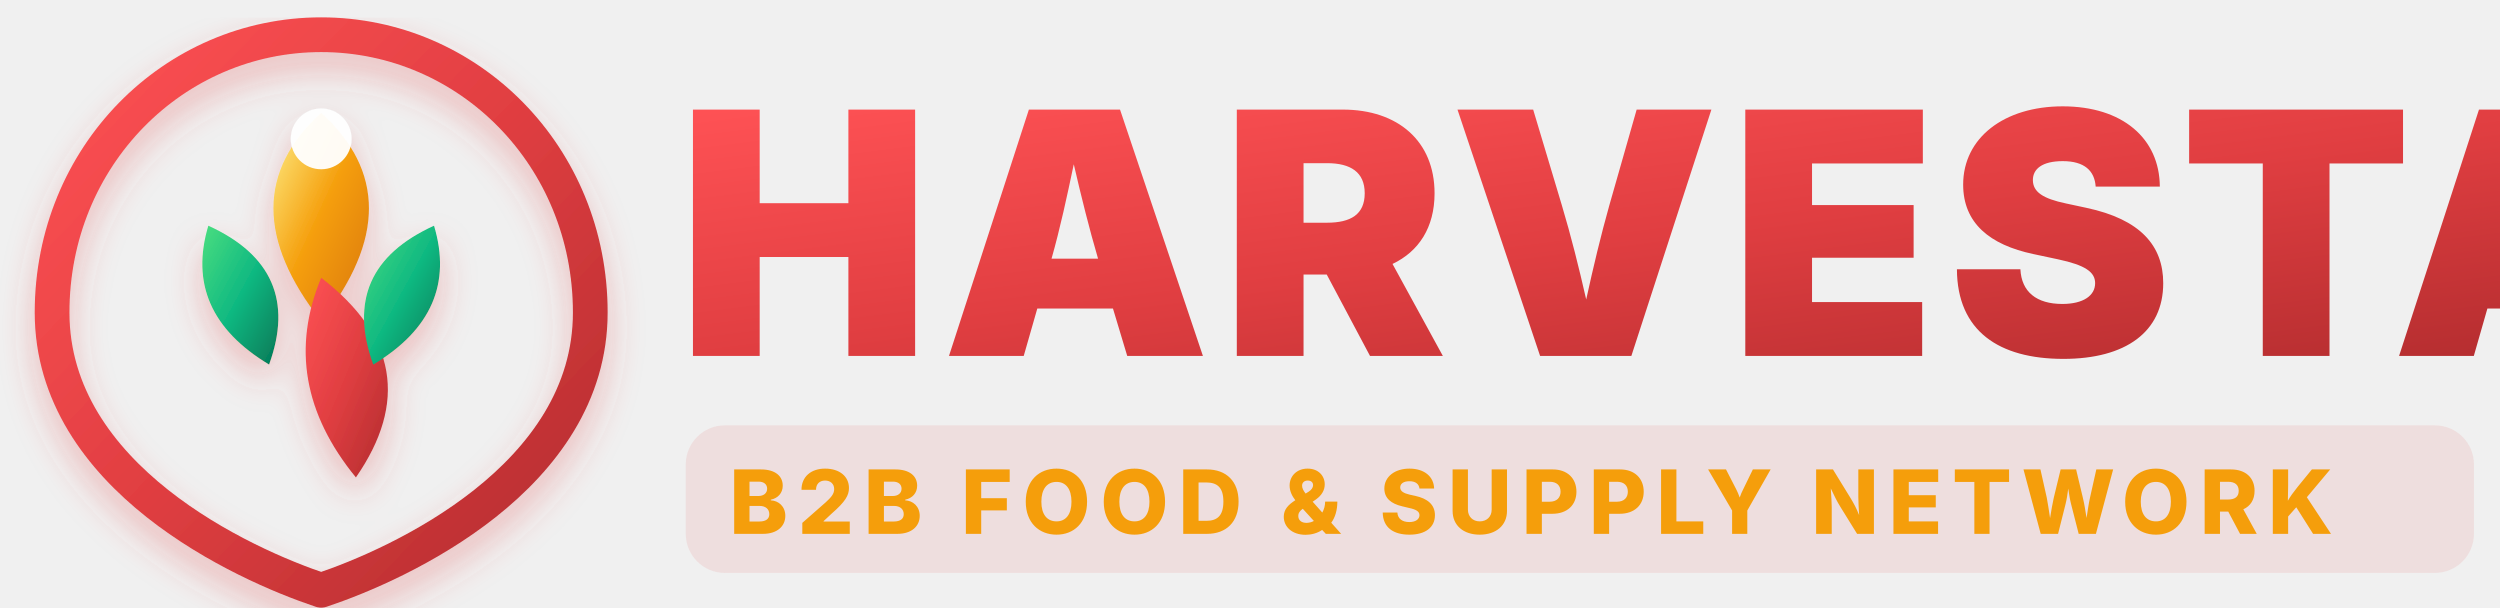
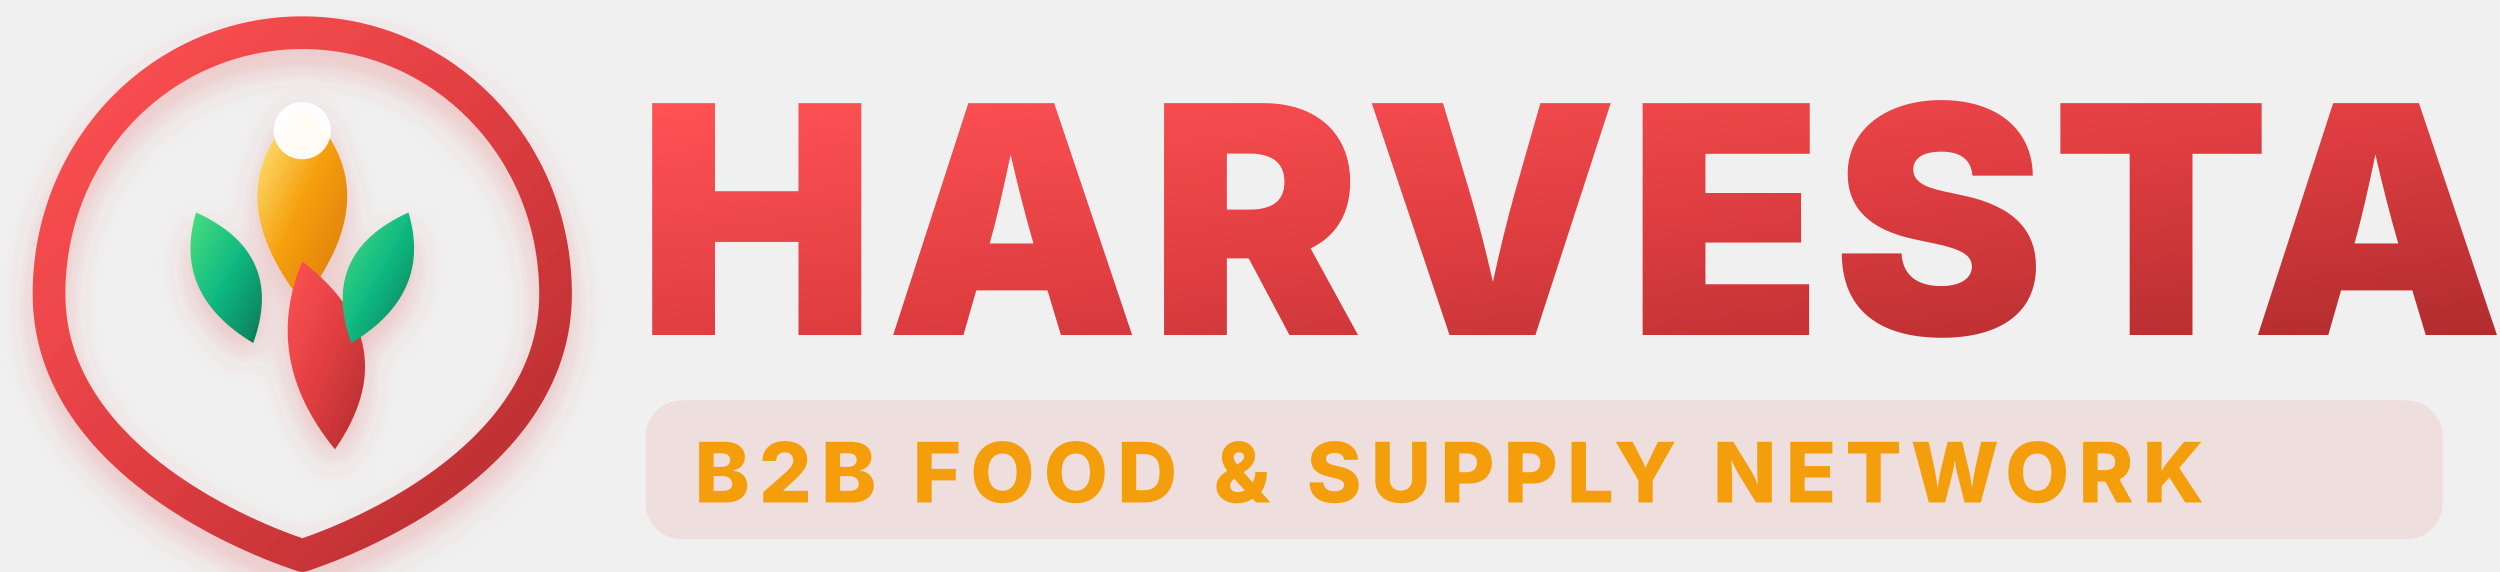
- <svg xmlns="http://www.w3.org/2000/svg" viewBox="0 0 288 70" fill="none">
+ <svg xmlns="http://www.w3.org/2000/svg" viewBox="0 0 306 70" fill="none">
  <defs>
    <linearGradient id="h-gold" x1="0%" y1="0%" x2="100%" y2="100%">
      <stop offset="0%" stop-color="#FEF08A" />
      <stop offset="50%" stop-color="#F59E0B" />
      <stop offset="100%" stop-color="#D97706" />
    </linearGradient>
    <linearGradient id="h-crimson" x1="0%" y1="0%" x2="100%" y2="100%">
      <stop offset="0%" stop-color="#FF5255" />
      <stop offset="50%" stop-color="#E03E41" />
      <stop offset="100%" stop-color="#B12C2E" />
    </linearGradient>
    <linearGradient id="h-emerald" x1="0%" y1="0%" x2="100%" y2="100%">
      <stop offset="0%" stop-color="#4ADE80" />
      <stop offset="50%" stop-color="#10B981" />
      <stop offset="100%" stop-color="#047857" />
    </linearGradient>
    <filter id="h-glow" x="-15%" y="-15%" width="130%" height="130%">
      <feDropShadow dx="0" dy="2" stdDeviation="2" flood-color="#E03E41" flood-opacity="0.3" />
    </filter>
  </defs>
  <g transform="translate(4, 2)" filter="url(#h-glow)">
    <path d="M33 2 C50 2, 64 16, 64 34 C64 53, 42 63, 33 66 C24 63, 2 53, 2 34 C2 16, 16 2, 33 2 Z" fill="none" stroke="url(#h-crimson)" stroke-width="4" stroke-linecap="round" stroke-linejoin="round" />
    <path d="M33 11 Q44 21 33 35 Q22 21 33 11 Z" fill="url(#h-gold)" />
    <path d="M33 30 Q46 40 37 53 Q28 42 33 30 Z" fill="url(#h-crimson)" />
    <path d="M20 24 Q31 29 27 40 Q17 34 20 24 Z" fill="url(#h-emerald)" />
    <path d="M46 24 Q35 29 39 40 Q49 34 46 24 Z" fill="url(#h-emerald)" />
    <circle cx="33" cy="14" r="3.5" fill="#FFFFFF" opacity="0.95" />
  </g>
  <g transform="translate(78, 41)">
    <text x="0" y="0" font-family="'Inter', 'Segoe UI', system-ui, -apple-system, sans-serif" font-size="39" font-weight="900" letter-spacing="1.2" fill="url(#h-crimson)">HARVESTA</text>
    <g transform="translate(1, 8)">
-       <rect x="0" y="0" width="206" height="17" rx="4.5" fill="rgba(224,62,65,0.1)" />
-       <text x="5" y="12.5" font-family="'Inter', 'Segoe UI', system-ui, -apple-system, sans-serif" font-size="10.2" font-weight="800" letter-spacing="1.1" fill="#F59E0B">B2B FOOD &amp; SUPPLY NETWORK</text>
+       <rect x="0" y="0" width="220" height="17" rx="4.5" fill="rgba(224,62,65,0.1)" />
+       <text x="6" y="12.5" font-family="'Inter', 'Segoe UI', system-ui, -apple-system, sans-serif" font-size="10.2" font-weight="800" letter-spacing="1.1" fill="#F59E0B">B2B FOOD &amp; SUPPLY NETWORK</text>
    </g>
  </g>
</svg>
